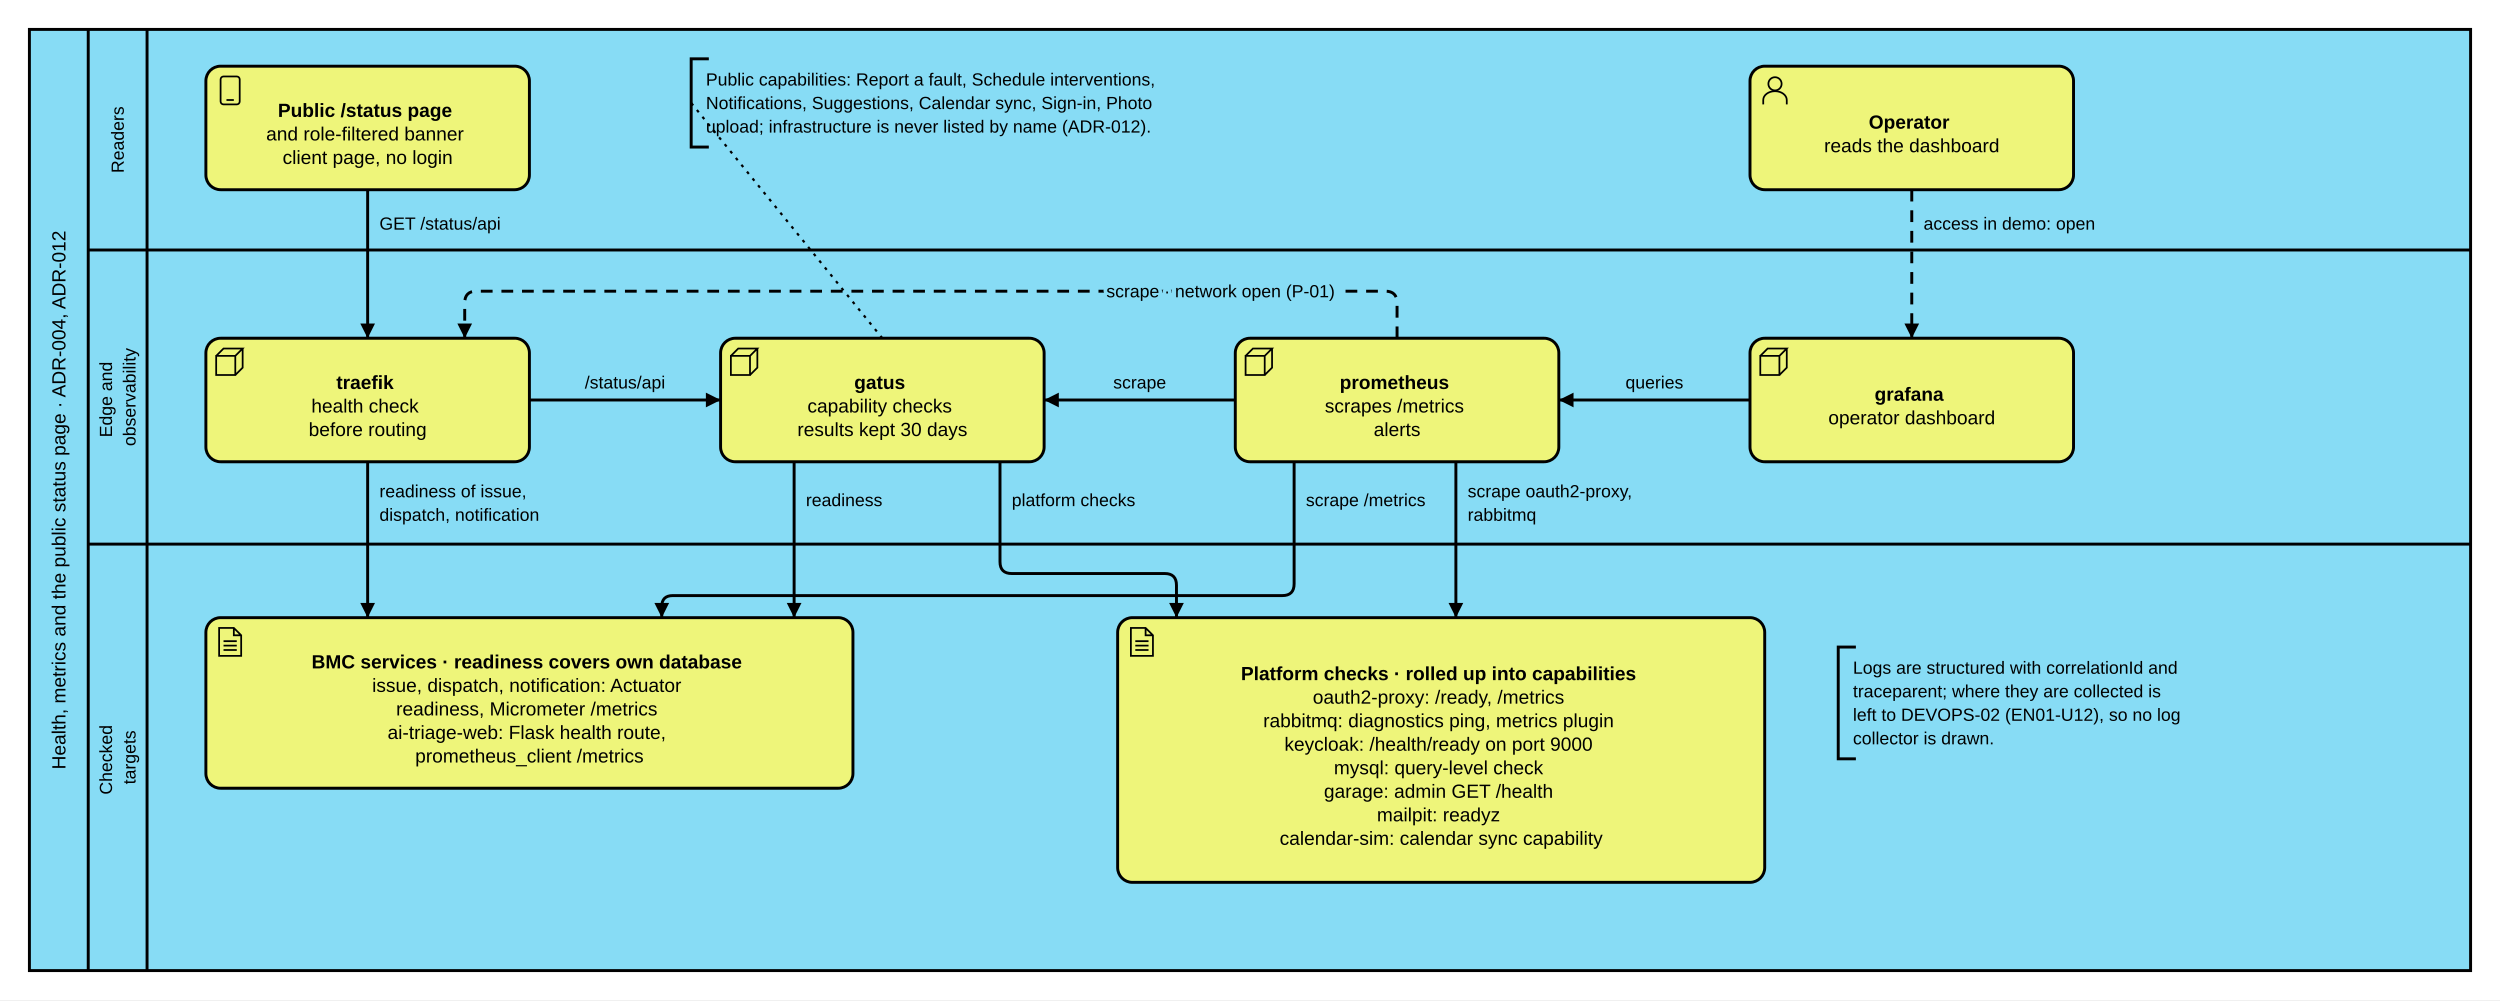
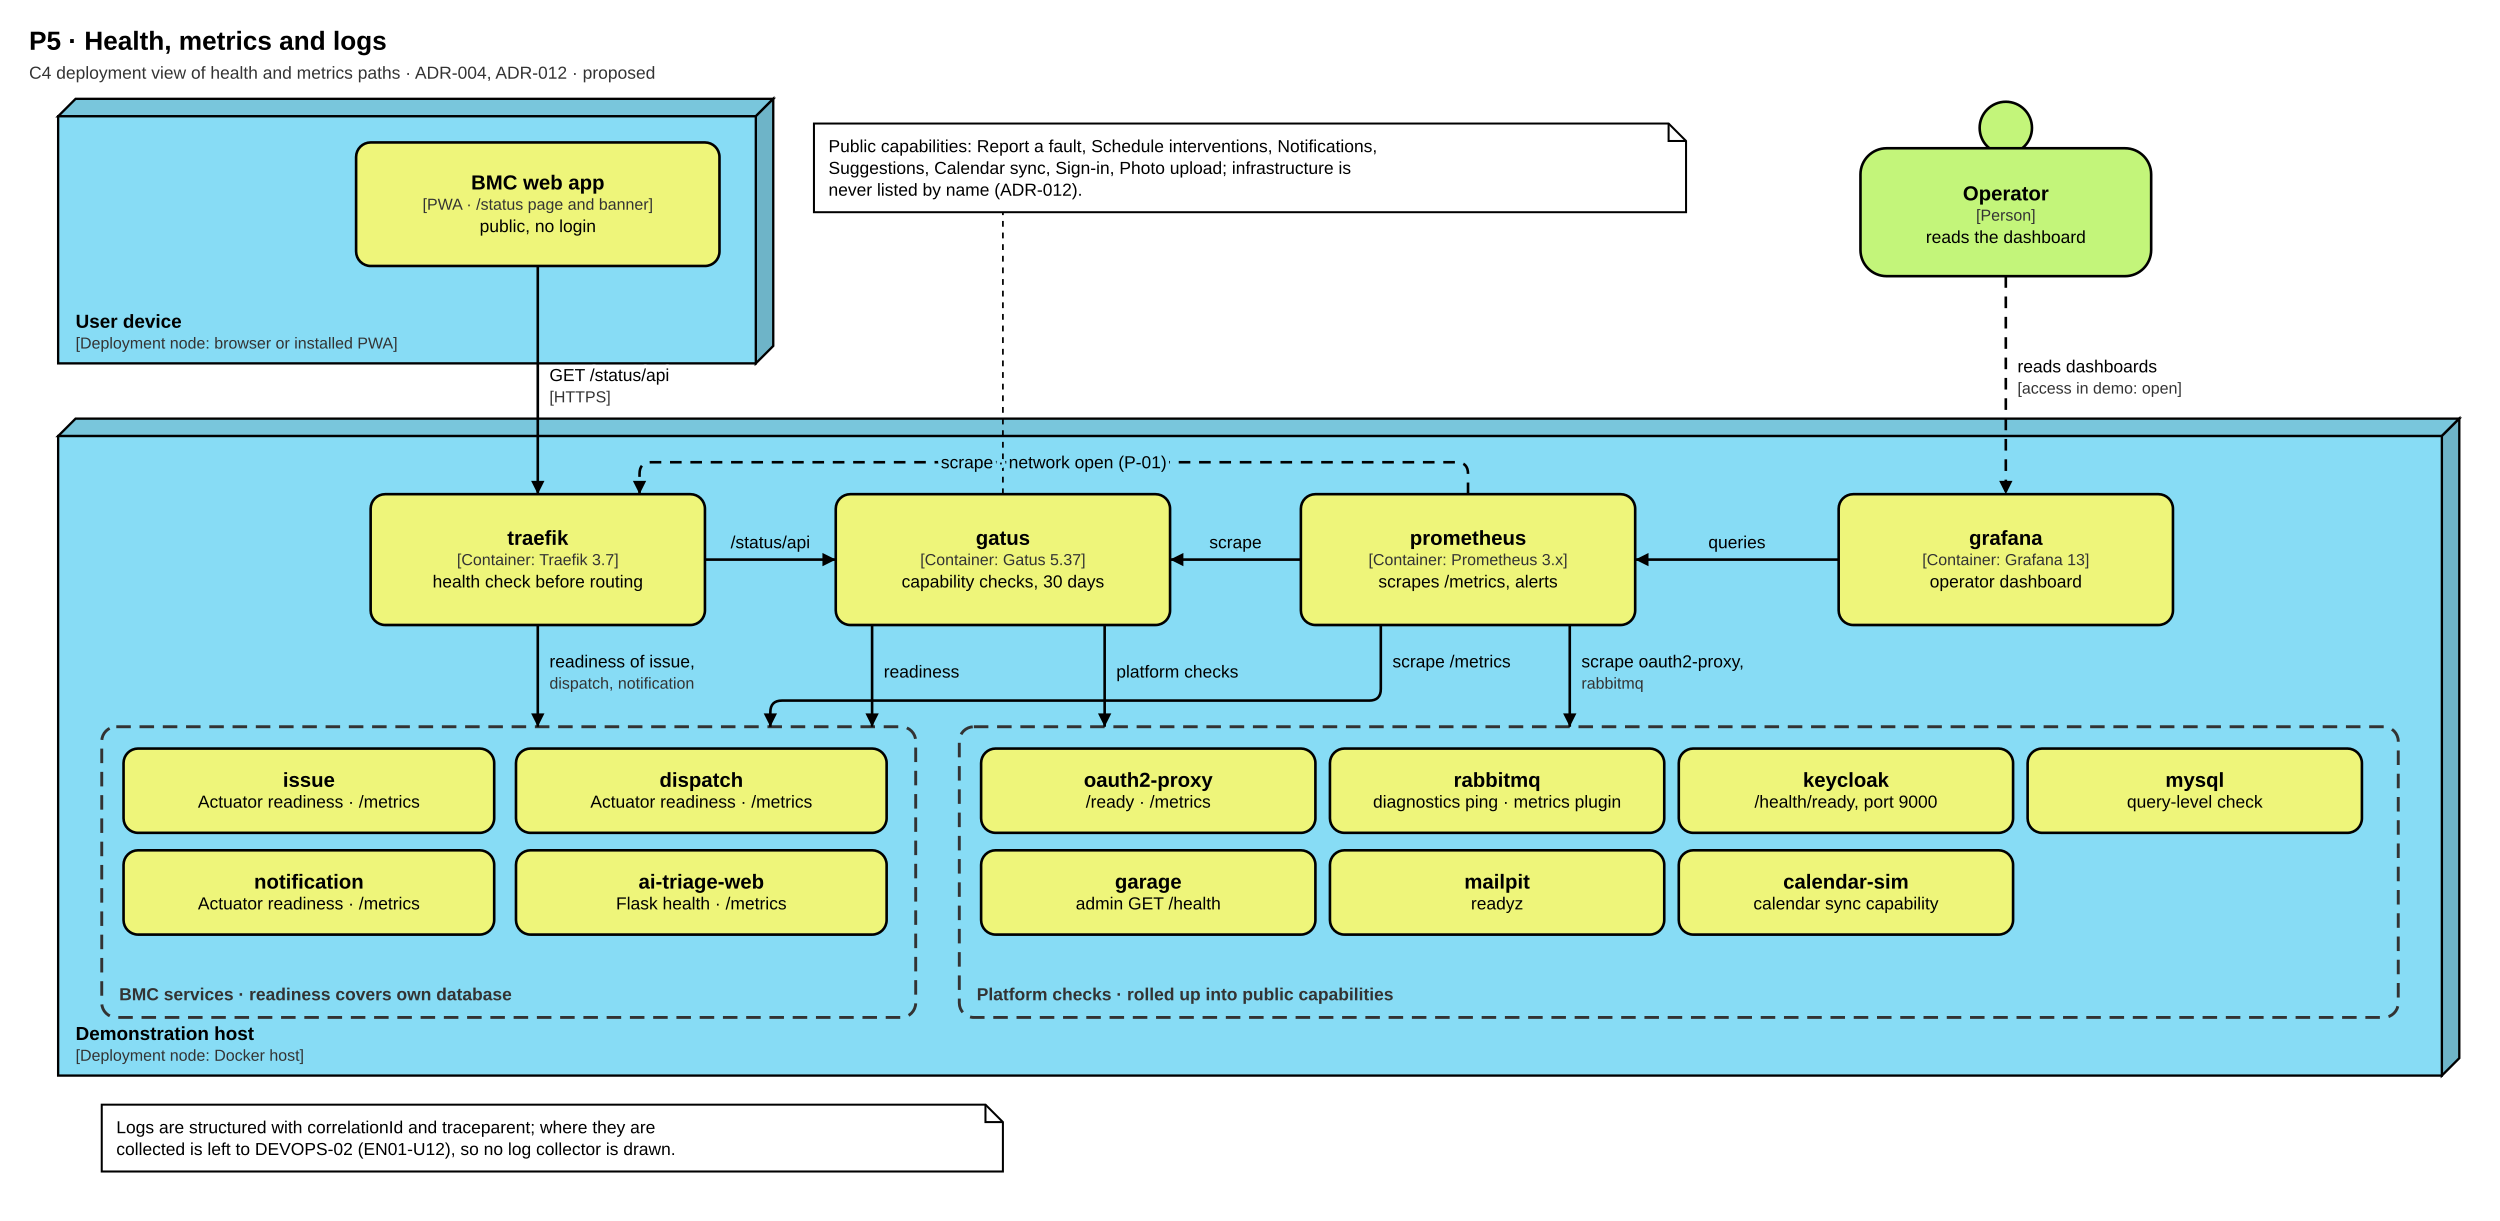
- <svg xmlns="http://www.w3.org/2000/svg" width="1700" height="680" viewBox="0 0 1700 680" font-family="Arial, 'Liberation Sans', Helvetica, sans-serif" fill="#000000">
+ <svg xmlns="http://www.w3.org/2000/svg" width="1720" height="840" viewBox="0 0 1720 840" font-family="Arial, 'Liberation Sans', Helvetica, sans-serif">
  <defs>
-     <marker id="arrow" viewBox="0 0 12 12" refX="11" refY="6" markerWidth="12" markerHeight="12" markerUnits="userSpaceOnUse" orient="auto">
+     <marker id="arrow" viewBox="0 0 12 12" refX="11" refY="6" markerWidth="11" markerHeight="11" markerUnits="userSpaceOnUse" orient="auto">
      <path d="M1 1 L11 6 L1 11 Z" fill="#000000" />
    </marker>
  </defs>
  <rect width="100%" height="100%" fill="#FFFFFF" />
-   <rect x="20" y="20" width="1660" height="640" fill="#87DCF5" stroke="#000000" stroke-width="2" />
-   <path d="M60 20 v640" stroke="#000000" stroke-width="2" />
-   <text x="40.0" y="340.0" font-size="13" text-anchor="middle" dominant-baseline="central" transform="rotate(-90 40.0 340.0)">
-     <tspan x="40.0" dy="0">Health, metrics and the public status page · ADR-004, ADR-012</tspan>
-   </text>
-   <path d="M100 20 v150" stroke="#000000" stroke-width="2" />
-   <text x="80.0" y="95.0" font-size="12" text-anchor="middle" dominant-baseline="central" transform="rotate(-90 80.0 95.0)">
-     <tspan x="80.0" dy="0">Readers</tspan>
-   </text>
-   <path d="M100 170 v200" stroke="#000000" stroke-width="2" />
-   <text x="80.0" y="262.0" font-size="12" text-anchor="middle" dominant-baseline="central" transform="rotate(-90 80.0 270.0)">
-     <tspan x="80.0" dy="0">Edge and</tspan>
-     <tspan x="80.0" dy="16">observability</tspan>
-   </text>
-   <path d="M60 170 h1620" stroke="#000000" stroke-width="2" />
-   <path d="M100 370 v290" stroke="#000000" stroke-width="2" />
-   <text x="80.0" y="507.0" font-size="12" text-anchor="middle" dominant-baseline="central" transform="rotate(-90 80.0 515.0)">
-     <tspan x="80.0" dy="0">Checked</tspan>
-     <tspan x="80.0" dy="16">targets</tspan>
-   </text>
-   <path d="M60 370 h1620" stroke="#000000" stroke-width="2" />
-   <path d="M600 230 L470 70.0" stroke="#000000" stroke-width="1.5" stroke-dasharray="2 4" fill="none" />
-   <path d="M250 129 L250 230" stroke="#000000" stroke-width="2" fill="none" marker-end="url(#arrow)" />
-   <text stroke="#87DCF5" stroke-width="5" stroke-linejoin="round" x="258" y="152.0" font-size="12" text-anchor="start" dominant-baseline="central">
-     <tspan x="258" dy="0">GET /status/api</tspan>
-   </text>
-   <text x="258" y="152.0" font-size="12" text-anchor="start" dominant-baseline="central">
-     <tspan x="258" dy="0">GET /status/api</tspan>
-   </text>
-   <path d="M360 272 L490 272" stroke="#000000" stroke-width="2" fill="none" marker-end="url(#arrow)" />
-   <text stroke="#87DCF5" stroke-width="5" stroke-linejoin="round" x="425" y="260.0" font-size="12" text-anchor="middle" dominant-baseline="central">
-     <tspan x="425" dy="0">/status/api</tspan>
-   </text>
-   <text x="425" y="260.0" font-size="12" text-anchor="middle" dominant-baseline="central">
-     <tspan x="425" dy="0">/status/api</tspan>
-   </text>
-   <path d="M1300 129 L1300 230" stroke="#000000" stroke-width="2" fill="none" stroke-dasharray="8 6" marker-end="url(#arrow)" />
-   <text stroke="#87DCF5" stroke-width="5" stroke-linejoin="round" x="1308" y="152.0" font-size="12" text-anchor="start" dominant-baseline="central">
-     <tspan x="1308" dy="0">access in demo: open</tspan>
-   </text>
-   <text x="1308" y="152.0" font-size="12" text-anchor="start" dominant-baseline="central">
-     <tspan x="1308" dy="0">access in demo: open</tspan>
-   </text>
-   <path d="M1190 272 L1060 272" stroke="#000000" stroke-width="2" fill="none" marker-end="url(#arrow)" />
-   <text stroke="#87DCF5" stroke-width="5" stroke-linejoin="round" x="1125" y="260.0" font-size="12" text-anchor="middle" dominant-baseline="central">
-     <tspan x="1125" dy="0">queries</tspan>
-   </text>
-   <text x="1125" y="260.0" font-size="12" text-anchor="middle" dominant-baseline="central">
-     <tspan x="1125" dy="0">queries</tspan>
-   </text>
-   <path d="M840 272 L710 272" stroke="#000000" stroke-width="2" fill="none" marker-end="url(#arrow)" />
-   <text stroke="#87DCF5" stroke-width="5" stroke-linejoin="round" x="775" y="260.0" font-size="12" text-anchor="middle" dominant-baseline="central">
-     <tspan x="775" dy="0">scrape</tspan>
-   </text>
-   <text x="775" y="260.0" font-size="12" text-anchor="middle" dominant-baseline="central">
-     <tspan x="775" dy="0">scrape</tspan>
-   </text>
-   <path d="M950 230 L950.0 206.0 Q950 198 942.0 198.0 L324.0 198.0 Q316 198 316.0 206.0 L316 230" stroke="#000000" stroke-width="2" fill="none" stroke-dasharray="8 6" marker-end="url(#arrow)" />
-   <text stroke="#87DCF5" stroke-width="5" stroke-linejoin="round" x="830" y="198.0" font-size="12" text-anchor="middle" dominant-baseline="central">
-     <tspan x="830" dy="0">scrape · network open (P-01)</tspan>
-   </text>
-   <text x="830" y="198.0" font-size="12" text-anchor="middle" dominant-baseline="central">
-     <tspan x="830" dy="0">scrape · network open (P-01)</tspan>
-   </text>
-   <path d="M250 314 L250 420" stroke="#000000" stroke-width="2" fill="none" marker-end="url(#arrow)" />
-   <text stroke="#87DCF5" stroke-width="5" stroke-linejoin="round" x="258" y="334.0" font-size="12" text-anchor="start" dominant-baseline="central">
-     <tspan x="258" dy="0">readiness of issue,</tspan>
-     <tspan x="258" dy="16">dispatch, notification</tspan>
-   </text>
-   <text x="258" y="334.0" font-size="12" text-anchor="start" dominant-baseline="central">
-     <tspan x="258" dy="0">readiness of issue,</tspan>
-     <tspan x="258" dy="16">dispatch, notification</tspan>
-   </text>
-   <path d="M540 314 L540 420" stroke="#000000" stroke-width="2" fill="none" marker-end="url(#arrow)" />
-   <text stroke="#87DCF5" stroke-width="5" stroke-linejoin="round" x="548" y="340.0" font-size="12" text-anchor="start" dominant-baseline="central">
-     <tspan x="548" dy="0">readiness</tspan>
-   </text>
-   <text x="548" y="340.0" font-size="12" text-anchor="start" dominant-baseline="central">
-     <tspan x="548" dy="0">readiness</tspan>
-   </text>
-   <path d="M680 314 L680.0 382.0 Q680 390 688.0 390.0 L792.0 390.0 Q800 390 800.0 398.0 L800 420" stroke="#000000" stroke-width="2" fill="none" marker-end="url(#arrow)" />
-   <text stroke="#87DCF5" stroke-width="5" stroke-linejoin="round" x="688" y="340.0" font-size="12" text-anchor="start" dominant-baseline="central">
-     <tspan x="688" dy="0">platform checks</tspan>
-   </text>
-   <text x="688" y="340.0" font-size="12" text-anchor="start" dominant-baseline="central">
-     <tspan x="688" dy="0">platform checks</tspan>
-   </text>
-   <path d="M880 314 L880.0 397.0 Q880 405 872.0 405.0 L457.5 405.0 Q450 405 450.0 412.5 L450 420" stroke="#000000" stroke-width="2" fill="none" marker-end="url(#arrow)" />
-   <text stroke="#87DCF5" stroke-width="5" stroke-linejoin="round" x="888" y="340.0" font-size="12" text-anchor="start" dominant-baseline="central">
-     <tspan x="888" dy="0">scrape /metrics</tspan>
-   </text>
-   <text x="888" y="340.0" font-size="12" text-anchor="start" dominant-baseline="central">
-     <tspan x="888" dy="0">scrape /metrics</tspan>
-   </text>
-   <path d="M990 314 L990 420" stroke="#000000" stroke-width="2" fill="none" marker-end="url(#arrow)" />
-   <text stroke="#87DCF5" stroke-width="5" stroke-linejoin="round" x="998" y="334.0" font-size="12" text-anchor="start" dominant-baseline="central">
-     <tspan x="998" dy="0">scrape oauth2-proxy,</tspan>
-     <tspan x="998" dy="16">rabbitmq</tspan>
-   </text>
-   <text x="998" y="334.0" font-size="12" text-anchor="start" dominant-baseline="central">
-     <tspan x="998" dy="0">scrape oauth2-proxy,</tspan>
-     <tspan x="998" dy="16">rabbitmq</tspan>
-   </text>
-   <rect x="140" y="45" width="220" height="84" rx="10" fill="#EEF57A" stroke="#000000" stroke-width="2" />
-   <rect x="150" y="52" width="13" height="19" rx="2" stroke="#000000" stroke-width="1.2" fill="none" />
-   <path d="M154 68 h5" stroke="#000000" stroke-width="1.2" fill="none" />
-   <text x="250.0" y="75.0" font-size="13" text-anchor="middle" dominant-baseline="central">
-     <tspan x="250.0" dy="0" font-weight="bold">Public /status page</tspan>
-     <tspan x="250.0" dy="16">and role-filtered banner</tspan>
-     <tspan x="250.0" dy="16">client page, no login</tspan>
-   </text>
-   <rect x="1190" y="45" width="220" height="84" rx="10" fill="#EEF57A" stroke="#000000" stroke-width="2" />
-   <circle cx="1207" cy="57" r="4.5" stroke="#000000" stroke-width="1.2" fill="none" />
-   <path d="M1199 71 v-3 a8 6 0 0 1 16 0 v3" stroke="#000000" stroke-width="1.2" fill="none" />
-   <text x="1300.0" y="83.0" font-size="13" text-anchor="middle" dominant-baseline="central">
-     <tspan x="1300.0" dy="0" font-weight="bold">Operator</tspan>
-     <tspan x="1300.0" dy="16">reads the dashboard</tspan>
-   </text>
-   <path d="M482 40 H470 V100 H482" stroke="#000000" stroke-width="2" fill="none" />
-   <text x="480" y="54.0" font-size="12" text-anchor="start" dominant-baseline="central">
-     <tspan x="480" dy="0">Public capabilities: Report a fault, Schedule interventions,</tspan>
-     <tspan x="480" dy="16">Notifications, Suggestions, Calendar sync, Sign-in, Photo</tspan>
-     <tspan x="480" dy="16">upload; infrastructure is never listed by name (ADR-012).</tspan>
-   </text>
-   <rect x="140" y="230" width="220" height="84" rx="10" fill="#EEF57A" stroke="#000000" stroke-width="2" />
-   <path d="M147 242 h13 v13 h-13 z M147 242 l5 -5 h13 l-5 5 M160 255 l5 -5 v-13" stroke="#000000" stroke-width="1.2" fill="none" />
-   <text x="250.0" y="260.0" font-size="13" text-anchor="middle" dominant-baseline="central">
-     <tspan x="250.0" dy="0" font-weight="bold">traefik</tspan>
-     <tspan x="250.0" dy="16">health check</tspan>
-     <tspan x="250.0" dy="16">before routing</tspan>
-   </text>
-   <rect x="490" y="230" width="220" height="84" rx="10" fill="#EEF57A" stroke="#000000" stroke-width="2" />
-   <path d="M497 242 h13 v13 h-13 z M497 242 l5 -5 h13 l-5 5 M510 255 l5 -5 v-13" stroke="#000000" stroke-width="1.2" fill="none" />
-   <text x="600.0" y="260.0" font-size="13" text-anchor="middle" dominant-baseline="central">
-     <tspan x="600.0" dy="0" font-weight="bold">gatus</tspan>
-     <tspan x="600.0" dy="16">capability checks</tspan>
-     <tspan x="600.0" dy="16">results kept 30 days</tspan>
-   </text>
-   <rect x="840" y="230" width="220" height="84" rx="10" fill="#EEF57A" stroke="#000000" stroke-width="2" />
-   <path d="M847 242 h13 v13 h-13 z M847 242 l5 -5 h13 l-5 5 M860 255 l5 -5 v-13" stroke="#000000" stroke-width="1.2" fill="none" />
-   <text x="950.0" y="260.0" font-size="13" text-anchor="middle" dominant-baseline="central">
-     <tspan x="950.0" dy="0" font-weight="bold">prometheus</tspan>
-     <tspan x="950.0" dy="16">scrapes /metrics</tspan>
-     <tspan x="950.0" dy="16">alerts</tspan>
-   </text>
-   <rect x="1190" y="230" width="220" height="84" rx="10" fill="#EEF57A" stroke="#000000" stroke-width="2" />
-   <path d="M1197 242 h13 v13 h-13 z M1197 242 l5 -5 h13 l-5 5 M1210 255 l5 -5 v-13" stroke="#000000" stroke-width="1.2" fill="none" />
-   <text x="1300.0" y="268.0" font-size="13" text-anchor="middle" dominant-baseline="central">
-     <tspan x="1300.0" dy="0" font-weight="bold">grafana</tspan>
-     <tspan x="1300.0" dy="16">operator dashboard</tspan>
-   </text>
-   <rect x="140" y="420" width="440" height="116" rx="10" fill="#EEF57A" stroke="#000000" stroke-width="2" />
-   <path d="M149 427 h10 l5 5 v14 h-15 z M159 427 v5 h5 M152 436 h9 M152 439 h9 M152 442 h9" stroke="#000000" stroke-width="1.2" fill="none" />
-   <text x="360.0" y="450.0" font-size="13" text-anchor="middle" dominant-baseline="central">
-     <tspan x="360.0" dy="0" font-weight="bold">BMC services · readiness covers own database</tspan>
-     <tspan x="360.0" dy="16">issue, dispatch, notification: Actuator</tspan>
-     <tspan x="360.0" dy="16">readiness, Micrometer /metrics</tspan>
-     <tspan x="360.0" dy="16">ai-triage-web: Flask health route,</tspan>
-     <tspan x="360.0" dy="16">prometheus_client /metrics</tspan>
-   </text>
-   <rect x="760" y="420" width="440" height="180" rx="10" fill="#EEF57A" stroke="#000000" stroke-width="2" />
-   <path d="M769 427 h10 l5 5 v14 h-15 z M779 427 v5 h5 M772 436 h9 M772 439 h9 M772 442 h9" stroke="#000000" stroke-width="1.2" fill="none" />
-   <text x="980.0" y="458.0" font-size="13" text-anchor="middle" dominant-baseline="central">
-     <tspan x="980.0" dy="0" font-weight="bold">Platform checks · rolled up into capabilities</tspan>
-     <tspan x="980.0" dy="16">oauth2-proxy: /ready, /metrics</tspan>
-     <tspan x="980.0" dy="16">rabbitmq: diagnostics ping, metrics plugin</tspan>
-     <tspan x="980.0" dy="16">keycloak: /health/ready on port 9000</tspan>
-     <tspan x="980.0" dy="16">mysql: query-level check</tspan>
-     <tspan x="980.0" dy="16">garage: admin GET /health</tspan>
-     <tspan x="980.0" dy="16">mailpit: readyz</tspan>
-     <tspan x="980.0" dy="16">calendar-sim: calendar sync capability</tspan>
-   </text>
-   <path d="M1262 440 H1250 V516 H1262" stroke="#000000" stroke-width="2" fill="none" />
-   <text x="1260" y="454.0" font-size="12" text-anchor="start" dominant-baseline="central">
-     <tspan x="1260" dy="0">Logs are structured with correlationId and</tspan>
-     <tspan x="1260" dy="16">traceparent; where they are collected is</tspan>
-     <tspan x="1260" dy="16">left to DEVOPS-02 (EN01-U12), so no log</tspan>
-     <tspan x="1260" dy="16">collector is drawn.</tspan>
-   </text>
+   <path d="M40 80 l12 -12 h480 l-12 12 z" fill="#79C6DC" stroke="#000000" stroke-width="1.6" />
+   <path d="M520 80 l12 -12 v170 l-12 12 z" fill="#6EB4C8" stroke="#000000" stroke-width="1.6" />
+   <rect x="40" y="80" width="480" height="170" fill="#87DCF5" stroke="#000000" stroke-width="1.6" />
+   <text x="52" y="221" font-size="13" font-weight="bold" fill="#000000" text-anchor="start" dominant-baseline="central">User device</text>
+   <text x="52" y="236" font-size="11" font-weight="normal" fill="#333333" text-anchor="start" dominant-baseline="central">[Deployment node: browser or installed PWA]</text>
+   <path d="M40 300 l12 -12 h1640 l-12 12 z" fill="#79C6DC" stroke="#000000" stroke-width="1.6" />
+   <path d="M1680 300 l12 -12 v440 l-12 12 z" fill="#6EB4C8" stroke="#000000" stroke-width="1.6" />
+   <rect x="40" y="300" width="1640" height="440" fill="#87DCF5" stroke="#000000" stroke-width="1.6" />
+   <text x="52" y="711" font-size="13" font-weight="bold" fill="#000000" text-anchor="start" dominant-baseline="central">Demonstration host</text>
+   <text x="52" y="726" font-size="11" font-weight="normal" fill="#333333" text-anchor="start" dominant-baseline="central">[Deployment node: Docker host]</text>
+   <rect x="70" y="500" width="560" height="200" rx="10" fill="none" stroke="#333333" stroke-width="2" stroke-dasharray="10 6" />
+   <text x="82" y="684" font-size="12" font-weight="bold" fill="#333333" text-anchor="start" dominant-baseline="central">BMC services · readiness covers own database</text>
+   <rect x="660" y="500" width="990" height="200" rx="10" fill="none" stroke="#333333" stroke-width="2" stroke-dasharray="10 6" />
+   <text x="672" y="684" font-size="12" font-weight="bold" fill="#333333" text-anchor="start" dominant-baseline="central">Platform checks · rolled up into public capabilities</text>
+   <path d="M690 340 L690 146" stroke="#000000" stroke-width="1.2" stroke-dasharray="4 4" fill="none" />
+   <path d="M370 183 L370 340" stroke="#000000" stroke-width="1.8" fill="none" marker-end="url(#arrow)" />
+   <text stroke="#FFFFFF" stroke-width="5" stroke-linejoin="round" x="378" y="258" font-size="12" font-weight="normal" fill="#000000" text-anchor="start" dominant-baseline="central">GET /status/api</text>
+   <text stroke="#FFFFFF" stroke-width="5" stroke-linejoin="round" x="378" y="273" font-size="11" font-weight="normal" fill="#333333" text-anchor="start" dominant-baseline="central">[HTTPS]</text>
+   <text x="378" y="258" font-size="12" font-weight="normal" fill="#000000" text-anchor="start" dominant-baseline="central">GET /status/api</text>
+   <text x="378" y="273" font-size="11" font-weight="normal" fill="#333333" text-anchor="start" dominant-baseline="central">[HTTPS]</text>
+   <path d="M485 385 L575 385" stroke="#000000" stroke-width="1.8" fill="none" marker-end="url(#arrow)" />
+   <text stroke="#87DCF5" stroke-width="5" stroke-linejoin="round" x="530" y="373" font-size="12" font-weight="normal" fill="#000000" text-anchor="middle" dominant-baseline="central">/status/api</text>
+   <text x="530" y="373" font-size="12" font-weight="normal" fill="#000000" text-anchor="middle" dominant-baseline="central">/status/api</text>
+   <path d="M1380 190 L1380 340" stroke="#000000" stroke-width="1.8" fill="none" stroke-dasharray="8 6" marker-end="url(#arrow)" />
+   <text stroke="#FFFFFF" stroke-width="5" stroke-linejoin="round" x="1388" y="252" font-size="12" font-weight="normal" fill="#000000" text-anchor="start" dominant-baseline="central">reads dashboards</text>
+   <text stroke="#FFFFFF" stroke-width="5" stroke-linejoin="round" x="1388" y="267" font-size="11" font-weight="normal" fill="#333333" text-anchor="start" dominant-baseline="central">[access in demo: open]</text>
+   <text x="1388" y="252" font-size="12" font-weight="normal" fill="#000000" text-anchor="start" dominant-baseline="central">reads dashboards</text>
+   <text x="1388" y="267" font-size="11" font-weight="normal" fill="#333333" text-anchor="start" dominant-baseline="central">[access in demo: open]</text>
+   <path d="M1265 385 L1125 385" stroke="#000000" stroke-width="1.8" fill="none" marker-end="url(#arrow)" />
+   <text stroke="#87DCF5" stroke-width="5" stroke-linejoin="round" x="1195" y="373" font-size="12" font-weight="normal" fill="#000000" text-anchor="middle" dominant-baseline="central">queries</text>
+   <text x="1195" y="373" font-size="12" font-weight="normal" fill="#000000" text-anchor="middle" dominant-baseline="central">queries</text>
+   <path d="M895 385 L805 385" stroke="#000000" stroke-width="1.8" fill="none" marker-end="url(#arrow)" />
+   <text stroke="#87DCF5" stroke-width="5" stroke-linejoin="round" x="850" y="373" font-size="12" font-weight="normal" fill="#000000" text-anchor="middle" dominant-baseline="central">scrape</text>
+   <text x="850" y="373" font-size="12" font-weight="normal" fill="#000000" text-anchor="middle" dominant-baseline="central">scrape</text>
+   <path d="M1010 340 L1010.0 326.0 Q1010 318 1002.0 318.0 L448.0 318.0 Q440 318 440.0 326.0 L440 340" stroke="#000000" stroke-width="1.8" fill="none" stroke-dasharray="8 6" marker-end="url(#arrow)" />
+   <text stroke="#87DCF5" stroke-width="5" stroke-linejoin="round" x="725" y="318" font-size="12" font-weight="normal" fill="#000000" text-anchor="middle" dominant-baseline="central">scrape · network open (P-01)</text>
+   <text x="725" y="318" font-size="12" font-weight="normal" fill="#000000" text-anchor="middle" dominant-baseline="central">scrape · network open (P-01)</text>
+   <path d="M370 430 L370 500" stroke="#000000" stroke-width="1.8" fill="none" marker-end="url(#arrow)" />
+   <text stroke="#87DCF5" stroke-width="5" stroke-linejoin="round" x="378" y="455" font-size="12" font-weight="normal" fill="#000000" text-anchor="start" dominant-baseline="central">readiness of issue,</text>
+   <text stroke="#87DCF5" stroke-width="5" stroke-linejoin="round" x="378" y="470" font-size="11" font-weight="normal" fill="#333333" text-anchor="start" dominant-baseline="central">dispatch, notification</text>
+   <text x="378" y="455" font-size="12" font-weight="normal" fill="#000000" text-anchor="start" dominant-baseline="central">readiness of issue,</text>
+   <text x="378" y="470" font-size="11" font-weight="normal" fill="#333333" text-anchor="start" dominant-baseline="central">dispatch, notification</text>
+   <path d="M600 430 L600 500" stroke="#000000" stroke-width="1.8" fill="none" marker-end="url(#arrow)" />
+   <text stroke="#87DCF5" stroke-width="5" stroke-linejoin="round" x="608" y="462" font-size="12" font-weight="normal" fill="#000000" text-anchor="start" dominant-baseline="central">readiness</text>
+   <text x="608" y="462" font-size="12" font-weight="normal" fill="#000000" text-anchor="start" dominant-baseline="central">readiness</text>
+   <path d="M760 430 L760 500" stroke="#000000" stroke-width="1.8" fill="none" marker-end="url(#arrow)" />
+   <text stroke="#87DCF5" stroke-width="5" stroke-linejoin="round" x="768" y="462" font-size="12" font-weight="normal" fill="#000000" text-anchor="start" dominant-baseline="central">platform checks</text>
+   <text x="768" y="462" font-size="12" font-weight="normal" fill="#000000" text-anchor="start" dominant-baseline="central">platform checks</text>
+   <path d="M950 430 L950.0 474.0 Q950 482 942.0 482.0 L538.0 482.0 Q530 482 530.0 490.0 L530 500" stroke="#000000" stroke-width="1.8" fill="none" marker-end="url(#arrow)" />
+   <text stroke="#87DCF5" stroke-width="5" stroke-linejoin="round" x="958" y="455" font-size="12" font-weight="normal" fill="#000000" text-anchor="start" dominant-baseline="central">scrape /metrics</text>
+   <text x="958" y="455" font-size="12" font-weight="normal" fill="#000000" text-anchor="start" dominant-baseline="central">scrape /metrics</text>
+   <path d="M1080 430 L1080 500" stroke="#000000" stroke-width="1.8" fill="none" marker-end="url(#arrow)" />
+   <text stroke="#87DCF5" stroke-width="5" stroke-linejoin="round" x="1088" y="455" font-size="12" font-weight="normal" fill="#000000" text-anchor="start" dominant-baseline="central">scrape oauth2-proxy,</text>
+   <text stroke="#87DCF5" stroke-width="5" stroke-linejoin="round" x="1088" y="470" font-size="11" font-weight="normal" fill="#333333" text-anchor="start" dominant-baseline="central">rabbitmq</text>
+   <text x="1088" y="455" font-size="12" font-weight="normal" fill="#000000" text-anchor="start" dominant-baseline="central">scrape oauth2-proxy,</text>
+   <text x="1088" y="470" font-size="11" font-weight="normal" fill="#333333" text-anchor="start" dominant-baseline="central">rabbitmq</text>
+   <text x="20" y="28" font-size="18" font-weight="bold" fill="#000000" text-anchor="start" dominant-baseline="central">P5 · Health, metrics and logs</text>
+   <text x="20" y="50" font-size="12" font-weight="normal" fill="#333333" text-anchor="start" dominant-baseline="central">C4 deployment view of health and metrics paths · ADR-004, ADR-012 · proposed</text>
+   <rect x="245" y="98" width="250" height="85" rx="10" fill="#EEF57A" stroke="#000000" stroke-width="1.8" />
+   <text x="370.0" y="125.5" font-size="14" font-weight="bold" fill="#000000" text-anchor="middle" dominant-baseline="central">BMC web app</text>
+   <text x="370.0" y="140.5" font-size="11" font-weight="normal" fill="#333333" text-anchor="middle" dominant-baseline="central">[PWA · /status page and banner]</text>
+   <text x="370.0" y="155.5" font-size="12" font-weight="normal" fill="#000000" text-anchor="middle" dominant-baseline="central">public, no login</text>
+   <circle cx="1380.0" cy="88" r="18" fill="#C3F57A" stroke="#000000" stroke-width="1.8" />
+   <rect x="1280" y="102" width="200" height="88" rx="18" fill="#C3F57A" stroke="#000000" stroke-width="1.8" />
+   <text x="1380.0" y="133.0" font-size="14" font-weight="bold" fill="#000000" text-anchor="middle" dominant-baseline="central">Operator</text>
+   <text x="1380.0" y="148.0" font-size="11" font-weight="normal" fill="#333333" text-anchor="middle" dominant-baseline="central">[Person]</text>
+   <text x="1380.0" y="163.0" font-size="12" font-weight="normal" fill="#000000" text-anchor="middle" dominant-baseline="central">reads the dashboard</text>
+   <path d="M560 85 h588 l12 12 v49 h-600 z" fill="#FFFFFF" stroke="#000000" stroke-width="1.4" />
+   <path d="M1148 85 v12 h12" fill="none" stroke="#000000" stroke-width="1.4" />
+   <text x="570" y="100.5" font-size="12" font-weight="normal" fill="#000000" text-anchor="start" dominant-baseline="central">Public capabilities: Report a fault, Schedule interventions, Notifications,</text>
+   <text x="570" y="115.5" font-size="12" font-weight="normal" fill="#000000" text-anchor="start" dominant-baseline="central">Suggestions, Calendar sync, Sign-in, Photo upload; infrastructure is</text>
+   <text x="570" y="130.5" font-size="12" font-weight="normal" fill="#000000" text-anchor="start" dominant-baseline="central">never listed by name (ADR-012).</text>
+   <rect x="255" y="340" width="230" height="90" rx="10" fill="#EEF57A" stroke="#000000" stroke-width="1.8" />
+   <text x="370.0" y="370.0" font-size="14" font-weight="bold" fill="#000000" text-anchor="middle" dominant-baseline="central">traefik</text>
+   <text x="370.0" y="385.0" font-size="11" font-weight="normal" fill="#333333" text-anchor="middle" dominant-baseline="central">[Container: Traefik 3.7]</text>
+   <text x="370.0" y="400.0" font-size="12" font-weight="normal" fill="#000000" text-anchor="middle" dominant-baseline="central">health check before routing</text>
+   <rect x="575" y="340" width="230" height="90" rx="10" fill="#EEF57A" stroke="#000000" stroke-width="1.8" />
+   <text x="690.0" y="370.0" font-size="14" font-weight="bold" fill="#000000" text-anchor="middle" dominant-baseline="central">gatus</text>
+   <text x="690.0" y="385.0" font-size="11" font-weight="normal" fill="#333333" text-anchor="middle" dominant-baseline="central">[Container: Gatus 5.37]</text>
+   <text x="690.0" y="400.0" font-size="12" font-weight="normal" fill="#000000" text-anchor="middle" dominant-baseline="central">capability checks, 30 days</text>
+   <rect x="895" y="340" width="230" height="90" rx="10" fill="#EEF57A" stroke="#000000" stroke-width="1.8" />
+   <text x="1010.0" y="370.0" font-size="14" font-weight="bold" fill="#000000" text-anchor="middle" dominant-baseline="central">prometheus</text>
+   <text x="1010.0" y="385.0" font-size="11" font-weight="normal" fill="#333333" text-anchor="middle" dominant-baseline="central">[Container: Prometheus 3.x]</text>
+   <text x="1010.0" y="400.0" font-size="12" font-weight="normal" fill="#000000" text-anchor="middle" dominant-baseline="central">scrapes /metrics, alerts</text>
+   <rect x="1265" y="340" width="230" height="90" rx="10" fill="#EEF57A" stroke="#000000" stroke-width="1.8" />
+   <text x="1380.0" y="370.0" font-size="14" font-weight="bold" fill="#000000" text-anchor="middle" dominant-baseline="central">grafana</text>
+   <text x="1380.0" y="385.0" font-size="11" font-weight="normal" fill="#333333" text-anchor="middle" dominant-baseline="central">[Container: Grafana 13]</text>
+   <text x="1380.0" y="400.0" font-size="12" font-weight="normal" fill="#000000" text-anchor="middle" dominant-baseline="central">operator dashboard</text>
+   <rect x="85" y="515" width="255" height="58" rx="10" fill="#EEF57A" stroke="#000000" stroke-width="1.8" />
+   <text x="212.5" y="536.5" font-size="14" font-weight="bold" fill="#000000" text-anchor="middle" dominant-baseline="central">issue</text>
+   <text x="212.5" y="551.5" font-size="12" font-weight="normal" fill="#000000" text-anchor="middle" dominant-baseline="central">Actuator readiness · /metrics</text>
+   <rect x="355" y="515" width="255" height="58" rx="10" fill="#EEF57A" stroke="#000000" stroke-width="1.8" />
+   <text x="482.5" y="536.5" font-size="14" font-weight="bold" fill="#000000" text-anchor="middle" dominant-baseline="central">dispatch</text>
+   <text x="482.5" y="551.5" font-size="12" font-weight="normal" fill="#000000" text-anchor="middle" dominant-baseline="central">Actuator readiness · /metrics</text>
+   <rect x="85" y="585" width="255" height="58" rx="10" fill="#EEF57A" stroke="#000000" stroke-width="1.8" />
+   <text x="212.5" y="606.5" font-size="14" font-weight="bold" fill="#000000" text-anchor="middle" dominant-baseline="central">notification</text>
+   <text x="212.5" y="621.5" font-size="12" font-weight="normal" fill="#000000" text-anchor="middle" dominant-baseline="central">Actuator readiness · /metrics</text>
+   <rect x="355" y="585" width="255" height="58" rx="10" fill="#EEF57A" stroke="#000000" stroke-width="1.8" />
+   <text x="482.5" y="606.5" font-size="14" font-weight="bold" fill="#000000" text-anchor="middle" dominant-baseline="central">ai-triage-web</text>
+   <text x="482.5" y="621.5" font-size="12" font-weight="normal" fill="#000000" text-anchor="middle" dominant-baseline="central">Flask health · /metrics</text>
+   <rect x="675" y="515" width="230" height="58" rx="10" fill="#EEF57A" stroke="#000000" stroke-width="1.8" />
+   <text x="790.0" y="536.5" font-size="14" font-weight="bold" fill="#000000" text-anchor="middle" dominant-baseline="central">oauth2-proxy</text>
+   <text x="790.0" y="551.5" font-size="12" font-weight="normal" fill="#000000" text-anchor="middle" dominant-baseline="central">/ready · /metrics</text>
+   <rect x="915" y="515" width="230" height="58" rx="10" fill="#EEF57A" stroke="#000000" stroke-width="1.8" />
+   <text x="1030.0" y="536.5" font-size="14" font-weight="bold" fill="#000000" text-anchor="middle" dominant-baseline="central">rabbitmq</text>
+   <text x="1030.0" y="551.5" font-size="12" font-weight="normal" fill="#000000" text-anchor="middle" dominant-baseline="central">diagnostics ping · metrics plugin</text>
+   <rect x="1155" y="515" width="230" height="58" rx="10" fill="#EEF57A" stroke="#000000" stroke-width="1.8" />
+   <text x="1270.0" y="536.5" font-size="14" font-weight="bold" fill="#000000" text-anchor="middle" dominant-baseline="central">keycloak</text>
+   <text x="1270.0" y="551.5" font-size="12" font-weight="normal" fill="#000000" text-anchor="middle" dominant-baseline="central">/health/ready, port 9000</text>
+   <rect x="1395" y="515" width="230" height="58" rx="10" fill="#EEF57A" stroke="#000000" stroke-width="1.8" />
+   <text x="1510.0" y="536.5" font-size="14" font-weight="bold" fill="#000000" text-anchor="middle" dominant-baseline="central">mysql</text>
+   <text x="1510.0" y="551.5" font-size="12" font-weight="normal" fill="#000000" text-anchor="middle" dominant-baseline="central">query-level check</text>
+   <rect x="675" y="585" width="230" height="58" rx="10" fill="#EEF57A" stroke="#000000" stroke-width="1.8" />
+   <text x="790.0" y="606.5" font-size="14" font-weight="bold" fill="#000000" text-anchor="middle" dominant-baseline="central">garage</text>
+   <text x="790.0" y="621.5" font-size="12" font-weight="normal" fill="#000000" text-anchor="middle" dominant-baseline="central">admin GET /health</text>
+   <rect x="915" y="585" width="230" height="58" rx="10" fill="#EEF57A" stroke="#000000" stroke-width="1.8" />
+   <text x="1030.0" y="606.5" font-size="14" font-weight="bold" fill="#000000" text-anchor="middle" dominant-baseline="central">mailpit</text>
+   <text x="1030.0" y="621.5" font-size="12" font-weight="normal" fill="#000000" text-anchor="middle" dominant-baseline="central">readyz</text>
+   <rect x="1155" y="585" width="230" height="58" rx="10" fill="#EEF57A" stroke="#000000" stroke-width="1.8" />
+   <text x="1270.0" y="606.5" font-size="14" font-weight="bold" fill="#000000" text-anchor="middle" dominant-baseline="central">calendar-sim</text>
+   <text x="1270.0" y="621.5" font-size="12" font-weight="normal" fill="#000000" text-anchor="middle" dominant-baseline="central">calendar sync capability</text>
+   <path d="M70 760 h608 l12 12 v34 h-620 z" fill="#FFFFFF" stroke="#000000" stroke-width="1.4" />
+   <path d="M678 760 v12 h12" fill="none" stroke="#000000" stroke-width="1.4" />
+   <text x="80" y="775.5" font-size="12" font-weight="normal" fill="#000000" text-anchor="start" dominant-baseline="central">Logs are structured with correlationId and traceparent; where they are</text>
+   <text x="80" y="790.5" font-size="12" font-weight="normal" fill="#000000" text-anchor="start" dominant-baseline="central">collected is left to DEVOPS-02 (EN01-U12), so no log collector is drawn.</text>
</svg>
